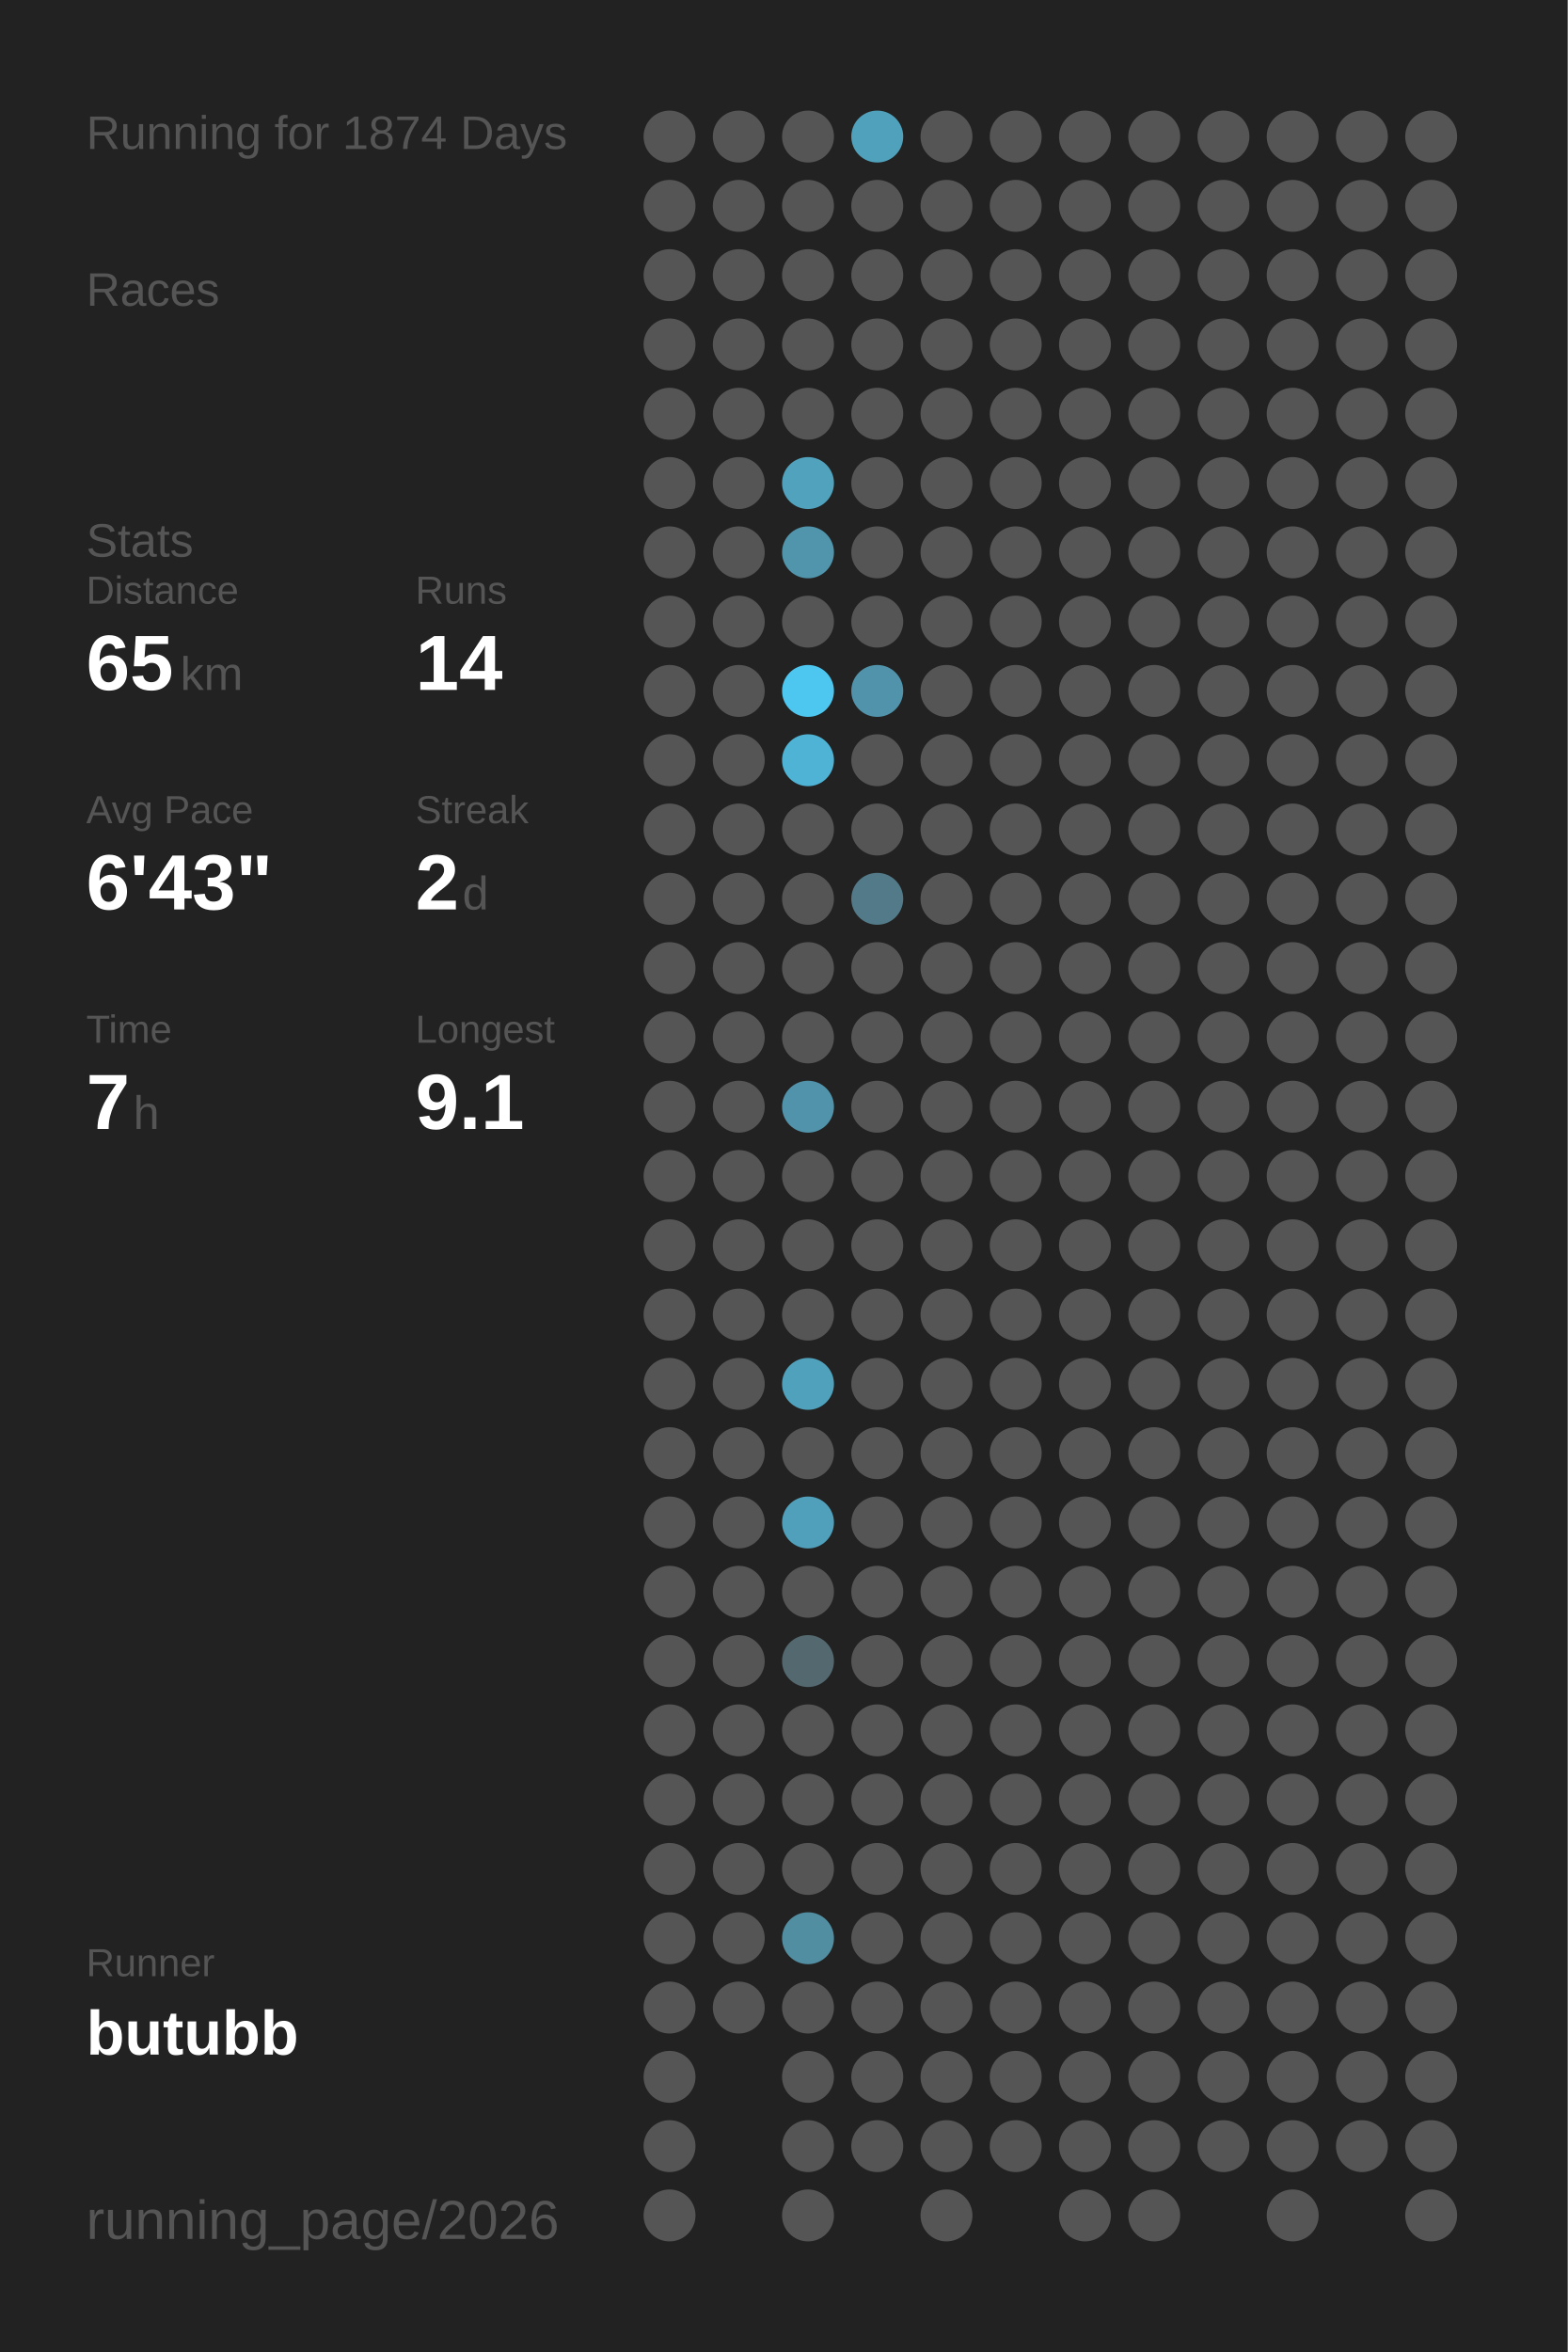
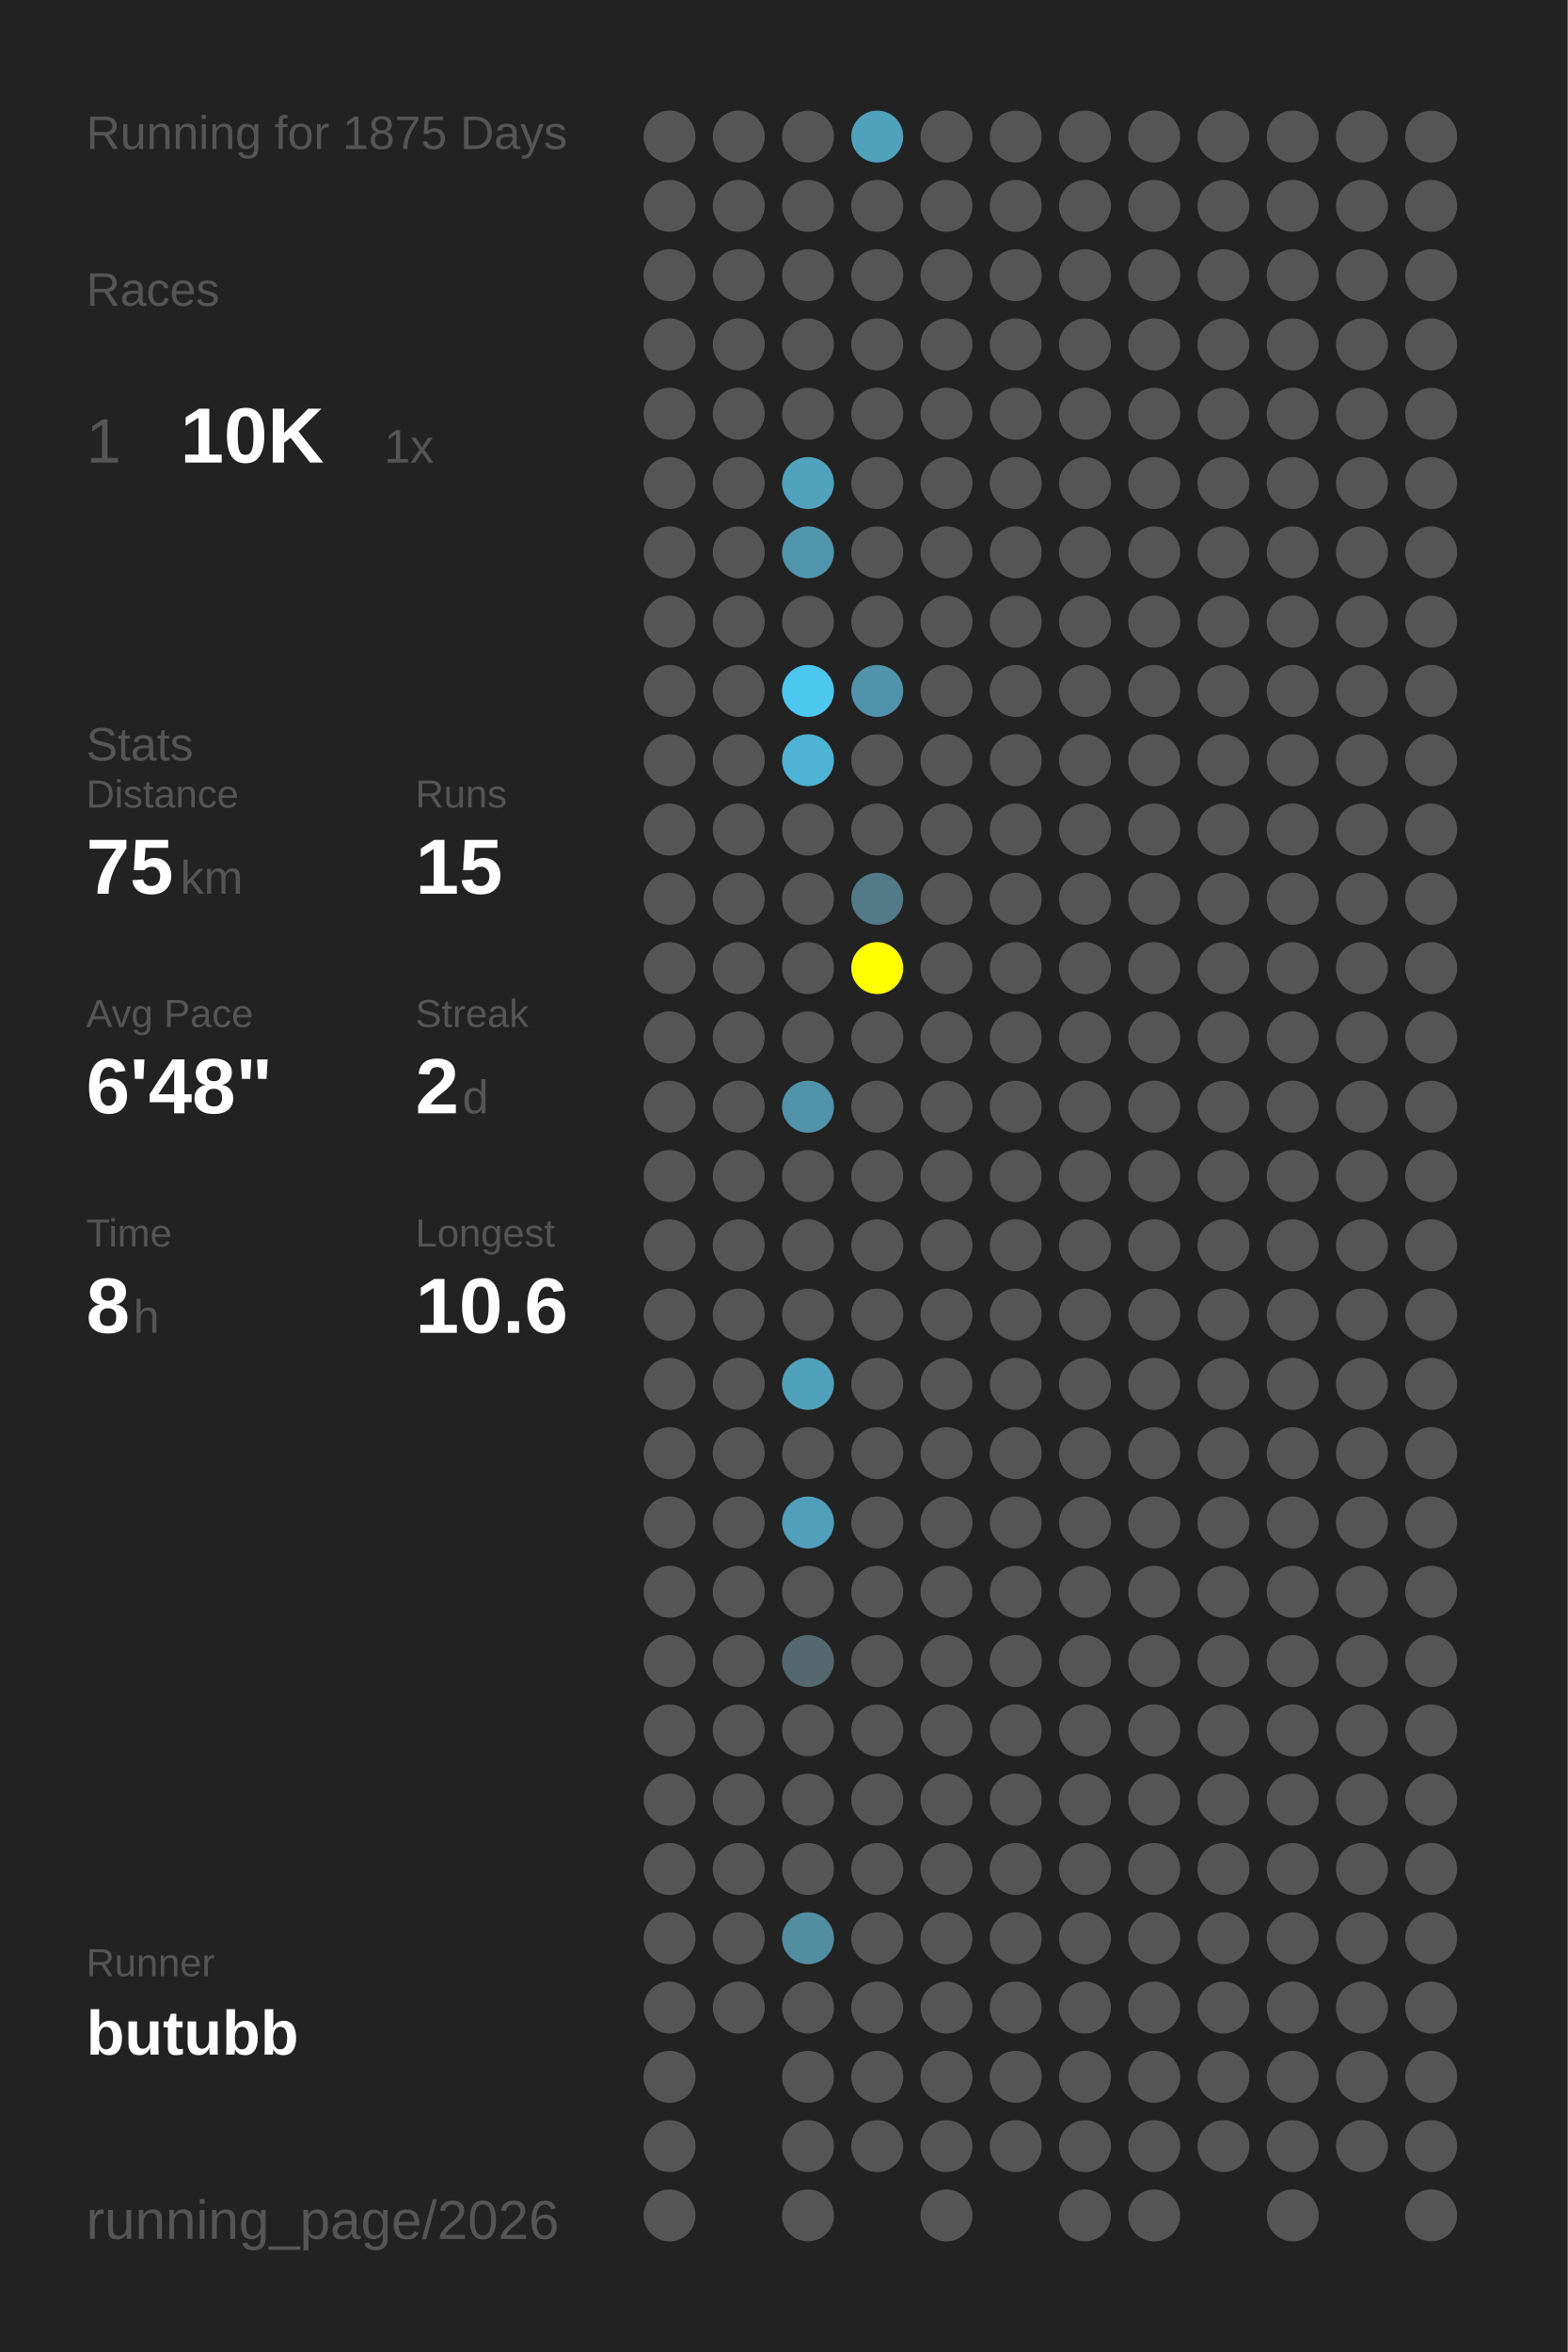
<svg xmlns="http://www.w3.org/2000/svg" baseProfile="full" height="300mm" version="1.1" viewBox="0,0,200,300" width="200mm">
  <defs />
  <rect fill="#222222" height="300" width="200" x="0" y="0" />
-   <text fill="#555555" style="font-size:6px; font-family:Arial;" x="11" y="19">Running for 1874 Days</text>
+   <text fill="#555555" style="font-size:6px; font-family:Arial;" x="11" y="19">Running for 1875 Days</text>
  <text fill="#555555" style="font-size:6px; font-family:Arial;" x="11" y="39">Races</text>
-   <text fill="#555555" style="font-size:6px; font-family:Arial;" x="11" y="71">Stats</text>
-   <text fill="#555555" style="font-size:5px; font-family:Arial;" x="11" y="77">Distance</text>
-   <text fill="#FFFFFF" style="font-size:10px; font-family:Arial; font-weight:bold;" x="11" y="88">65</text>
-   <text fill="#555555" style="font-size:6px; font-family:Arial;" x="23" y="88">km</text>
-   <text fill="#555555" style="font-size:5px; font-family:Arial;" x="53" y="77">Runs</text>
-   <text fill="#FFFFFF" style="font-size:10px; font-family:Arial; font-weight:bold;" x="53" y="88">14</text>
-   <text fill="#555555" style="font-size:5px; font-family:Arial;" x="11" y="105">Avg Pace</text>
-   <text fill="#FFFFFF" style="font-size:10px; font-family:Arial; font-weight:bold;" x="11" y="116">6'43"</text>
-   <text fill="#555555" style="font-size:5px; font-family:Arial;" x="53" y="105">Streak</text>
-   <text fill="#FFFFFF" style="font-size:10px; font-family:Arial; font-weight:bold;" x="53" y="116">2</text>
-   <text fill="#555555" style="font-size:6px; font-family:Arial;" x="59" y="116">d</text>
-   <text fill="#555555" style="font-size:5px; font-family:Arial;" x="11" y="133">Time</text>
-   <text fill="#FFFFFF" style="font-size:10px; font-family:Arial; font-weight:bold;" x="11" y="144">7</text>
-   <text fill="#555555" style="font-size:6px; font-family:Arial;" x="17" y="144">h</text>
-   <text fill="#555555" style="font-size:5px; font-family:Arial;" x="53" y="133">Longest</text>
-   <text fill="#FFFFFF" style="font-size:10px; font-family:Arial; font-weight:bold;" x="53" y="144">9.1</text>
+   <text fill="#555555" style="font-size:8px; font-family:Arial;" x="11" y="59">1</text>
+   <text fill="#FFFFFF" style="font-size:10px; font-family:Arial; font-weight:bold;" x="23" y="59">10K</text>
+   <text fill="#555555" style="font-size:6px; font-family:Arial;" x="49" y="59">1x</text>
+   <text fill="#555555" style="font-size:6px; font-family:Arial;" x="11" y="97">Stats</text>
+   <text fill="#555555" style="font-size:5px; font-family:Arial;" x="11" y="103">Distance</text>
+   <text fill="#FFFFFF" style="font-size:10px; font-family:Arial; font-weight:bold;" x="11" y="114">75</text>
+   <text fill="#555555" style="font-size:6px; font-family:Arial;" x="23" y="114">km</text>
+   <text fill="#555555" style="font-size:5px; font-family:Arial;" x="53" y="103">Runs</text>
+   <text fill="#FFFFFF" style="font-size:10px; font-family:Arial; font-weight:bold;" x="53" y="114">15</text>
+   <text fill="#555555" style="font-size:5px; font-family:Arial;" x="11" y="131">Avg Pace</text>
+   <text fill="#FFFFFF" style="font-size:10px; font-family:Arial; font-weight:bold;" x="11" y="142">6'48"</text>
+   <text fill="#555555" style="font-size:5px; font-family:Arial;" x="53" y="131">Streak</text>
+   <text fill="#FFFFFF" style="font-size:10px; font-family:Arial; font-weight:bold;" x="53" y="142">2</text>
+   <text fill="#555555" style="font-size:6px; font-family:Arial;" x="59" y="142">d</text>
+   <text fill="#555555" style="font-size:5px; font-family:Arial;" x="11" y="159">Time</text>
+   <text fill="#FFFFFF" style="font-size:10px; font-family:Arial; font-weight:bold;" x="11" y="170">8</text>
+   <text fill="#555555" style="font-size:6px; font-family:Arial;" x="17" y="170">h</text>
+   <text fill="#555555" style="font-size:5px; font-family:Arial;" x="53" y="159">Longest</text>
+   <text fill="#FFFFFF" style="font-size:10px; font-family:Arial; font-weight:bold;" x="53" y="170">10.6</text>
  <text fill="#555555" style="font-size:5px; font-family:Arial;" x="11" y="252.065">Runner</text>
  <text fill="#FFFFFF" style="font-size:8px; font-family:Arial; font-weight:bold;" x="11" y="262.065">butubb</text>
  <text fill="#555555" style="font-size:7px; font-family:Arial;" x="11" y="285.581">running_page/2026</text>
  <circle cx="85.417" cy="17.419" fill="#555555" r="3.312" />
  <circle cx="85.417" cy="26.258" fill="#555555" r="3.312" />
  <circle cx="85.417" cy="35.097" fill="#555555" r="3.312" />
  <circle cx="85.417" cy="43.935" fill="#555555" r="3.312" />
  <circle cx="85.417" cy="52.774" fill="#555555" r="3.312" />
  <circle cx="85.417" cy="61.613" fill="#555555" r="3.312" />
  <circle cx="85.417" cy="70.452" fill="#555555" r="3.312" />
  <circle cx="85.417" cy="79.29" fill="#555555" r="3.312" />
  <circle cx="85.417" cy="88.129" fill="#555555" r="3.312" />
  <circle cx="85.417" cy="96.968" fill="#555555" r="3.312" />
  <circle cx="85.417" cy="105.806" fill="#555555" r="3.312" />
  <circle cx="85.417" cy="114.645" fill="#555555" r="3.312" />
  <circle cx="85.417" cy="123.484" fill="#555555" r="3.312" />
  <circle cx="85.417" cy="132.323" fill="#555555" r="3.312" />
  <circle cx="85.417" cy="141.161" fill="#555555" r="3.312" />
  <circle cx="85.417" cy="150" fill="#555555" r="3.312" />
  <circle cx="85.417" cy="158.839" fill="#555555" r="3.312" />
  <circle cx="85.417" cy="167.677" fill="#555555" r="3.312" />
  <circle cx="85.417" cy="176.516" fill="#555555" r="3.312" />
  <circle cx="85.417" cy="185.355" fill="#555555" r="3.312" />
  <circle cx="85.417" cy="194.194" fill="#555555" r="3.312" />
  <circle cx="85.417" cy="203.032" fill="#555555" r="3.312" />
  <circle cx="85.417" cy="211.871" fill="#555555" r="3.312" />
  <circle cx="85.417" cy="220.71" fill="#555555" r="3.312" />
  <circle cx="85.417" cy="229.548" fill="#555555" r="3.312" />
  <circle cx="85.417" cy="238.387" fill="#555555" r="3.312" />
  <circle cx="85.417" cy="247.226" fill="#555555" r="3.312" />
  <circle cx="85.417" cy="256.065" fill="#555555" r="3.312" />
  <circle cx="85.417" cy="264.903" fill="#555555" r="3.312" />
  <circle cx="85.417" cy="273.742" fill="#555555" r="3.312" />
  <circle cx="85.417" cy="282.581" fill="#555555" r="3.312" />
  <circle cx="94.25" cy="17.419" fill="#555555" r="3.312" />
  <circle cx="94.25" cy="26.258" fill="#555555" r="3.312" />
  <circle cx="94.25" cy="35.097" fill="#555555" r="3.312" />
  <circle cx="94.25" cy="43.935" fill="#555555" r="3.312" />
  <circle cx="94.25" cy="52.774" fill="#555555" r="3.312" />
  <circle cx="94.25" cy="61.613" fill="#555555" r="3.312" />
  <circle cx="94.25" cy="70.452" fill="#555555" r="3.312" />
  <circle cx="94.25" cy="79.29" fill="#555555" r="3.312" />
  <circle cx="94.25" cy="88.129" fill="#555555" r="3.312" />
  <circle cx="94.25" cy="96.968" fill="#555555" r="3.312" />
  <circle cx="94.25" cy="105.806" fill="#555555" r="3.312" />
  <circle cx="94.25" cy="114.645" fill="#555555" r="3.312" />
  <circle cx="94.25" cy="123.484" fill="#555555" r="3.312" />
  <circle cx="94.25" cy="132.323" fill="#555555" r="3.312" />
  <circle cx="94.25" cy="141.161" fill="#555555" r="3.312" />
  <circle cx="94.25" cy="150" fill="#555555" r="3.312" />
  <circle cx="94.25" cy="158.839" fill="#555555" r="3.312" />
  <circle cx="94.25" cy="167.677" fill="#555555" r="3.312" />
  <circle cx="94.25" cy="176.516" fill="#555555" r="3.312" />
  <circle cx="94.25" cy="185.355" fill="#555555" r="3.312" />
  <circle cx="94.25" cy="194.194" fill="#555555" r="3.312" />
  <circle cx="94.25" cy="203.032" fill="#555555" r="3.312" />
  <circle cx="94.25" cy="211.871" fill="#555555" r="3.312" />
  <circle cx="94.25" cy="220.71" fill="#555555" r="3.312" />
  <circle cx="94.25" cy="229.548" fill="#555555" r="3.312" />
  <circle cx="94.25" cy="238.387" fill="#555555" r="3.312" />
  <circle cx="94.25" cy="247.226" fill="#555555" r="3.312" />
  <circle cx="94.25" cy="256.065" fill="#555555" r="3.312" />
  <circle cx="103.083" cy="17.419" fill="#555555" r="3.312" />
  <circle cx="103.083" cy="26.258" fill="#555555" r="3.312" />
  <circle cx="103.083" cy="35.097" fill="#555555" r="3.312" />
  <circle cx="103.083" cy="43.935" fill="#555555" r="3.312" />
  <circle cx="103.083" cy="52.774" fill="#555555" r="3.312" />
  <circle cx="103.083" cy="61.613" fill="#50a2bd" r="3.312" />
  <circle cx="103.083" cy="70.452" fill="#5095ac" r="3.312" />
  <circle cx="103.083" cy="79.29" fill="#555555" r="3.312" />
  <circle cx="103.083" cy="88.129" fill="#4dc7f0" r="3.312" />
  <circle cx="103.083" cy="96.968" fill="#4eb3d5" r="3.312" />
  <circle cx="103.083" cy="105.806" fill="#555555" r="3.312" />
  <circle cx="103.083" cy="114.645" fill="#555555" r="3.312" />
  <circle cx="103.083" cy="123.484" fill="#555555" r="3.312" />
  <circle cx="103.083" cy="132.323" fill="#555555" r="3.312" />
  <circle cx="103.083" cy="141.161" fill="#5093aa" r="3.312" />
  <circle cx="103.083" cy="150" fill="#555555" r="3.312" />
  <circle cx="103.083" cy="158.839" fill="#555555" r="3.312" />
  <circle cx="103.083" cy="167.677" fill="#555555" r="3.312" />
  <circle cx="103.083" cy="176.516" fill="#50a1bc" r="3.312" />
  <circle cx="103.083" cy="185.355" fill="#555555" r="3.312" />
  <circle cx="103.083" cy="194.194" fill="#50a0bb" r="3.312" />
  <circle cx="103.083" cy="203.032" fill="#555555" r="3.312" />
  <circle cx="103.083" cy="211.871" fill="#53686f" r="3.312" />
  <circle cx="103.083" cy="220.71" fill="#555555" r="3.312" />
  <circle cx="103.083" cy="229.548" fill="#555555" r="3.312" />
  <circle cx="103.083" cy="238.387" fill="#555555" r="3.312" />
  <circle cx="103.083" cy="247.226" fill="#518ea2" r="3.312" />
  <circle cx="103.083" cy="256.065" fill="#555555" r="3.312" />
  <circle cx="103.083" cy="264.903" fill="#555555" r="3.312" />
  <circle cx="103.083" cy="273.742" fill="#555555" r="3.312" />
  <circle cx="103.083" cy="282.581" fill="#555555" r="3.312" />
  <circle cx="111.917" cy="17.419" fill="#50a1bc" r="3.312" />
  <circle cx="111.917" cy="26.258" fill="#555555" r="3.312" />
  <circle cx="111.917" cy="35.097" fill="#555555" r="3.312" />
  <circle cx="111.917" cy="43.935" fill="#555555" r="3.312" />
  <circle cx="111.917" cy="52.774" fill="#555555" r="3.312" />
  <circle cx="111.917" cy="61.613" fill="#555555" r="3.312" />
  <circle cx="111.917" cy="70.452" fill="#555555" r="3.312" />
  <circle cx="111.917" cy="79.29" fill="#555555" r="3.312" />
  <circle cx="111.917" cy="88.129" fill="#5093aa" r="3.312" />
  <circle cx="111.917" cy="96.968" fill="#555555" r="3.312" />
  <circle cx="111.917" cy="105.806" fill="#555555" r="3.312" />
  <circle cx="111.917" cy="114.645" fill="#527a88" r="3.312" />
-   <circle cx="111.917" cy="123.484" fill="#555555" r="3.312" />
+   <circle cx="111.917" cy="123.484" fill="#FFFF00" r="3.312" />
  <circle cx="111.917" cy="132.323" fill="#555555" r="3.312" />
  <circle cx="111.917" cy="141.161" fill="#555555" r="3.312" />
  <circle cx="111.917" cy="150" fill="#555555" r="3.312" />
  <circle cx="111.917" cy="158.839" fill="#555555" r="3.312" />
  <circle cx="111.917" cy="167.677" fill="#555555" r="3.312" />
  <circle cx="111.917" cy="176.516" fill="#555555" r="3.312" />
  <circle cx="111.917" cy="185.355" fill="#555555" r="3.312" />
  <circle cx="111.917" cy="194.194" fill="#555555" r="3.312" />
  <circle cx="111.917" cy="203.032" fill="#555555" r="3.312" />
  <circle cx="111.917" cy="211.871" fill="#555555" r="3.312" />
  <circle cx="111.917" cy="220.71" fill="#555555" r="3.312" />
  <circle cx="111.917" cy="229.548" fill="#555555" r="3.312" />
  <circle cx="111.917" cy="238.387" fill="#555555" r="3.312" />
  <circle cx="111.917" cy="247.226" fill="#555555" r="3.312" />
  <circle cx="111.917" cy="256.065" fill="#555555" r="3.312" />
  <circle cx="111.917" cy="264.903" fill="#555555" r="3.312" />
  <circle cx="111.917" cy="273.742" fill="#555555" r="3.312" />
  <circle cx="120.75" cy="17.419" fill="#555555" r="3.312" />
  <circle cx="120.75" cy="26.258" fill="#555555" r="3.312" />
  <circle cx="120.75" cy="35.097" fill="#555555" r="3.312" />
  <circle cx="120.75" cy="43.935" fill="#555555" r="3.312" />
  <circle cx="120.75" cy="52.774" fill="#555555" r="3.312" />
  <circle cx="120.75" cy="61.613" fill="#555555" r="3.312" />
  <circle cx="120.75" cy="70.452" fill="#555555" r="3.312" />
  <circle cx="120.75" cy="79.29" fill="#555555" r="3.312" />
  <circle cx="120.75" cy="88.129" fill="#555555" r="3.312" />
  <circle cx="120.75" cy="96.968" fill="#555555" r="3.312" />
  <circle cx="120.75" cy="105.806" fill="#555555" r="3.312" />
  <circle cx="120.75" cy="114.645" fill="#555555" r="3.312" />
  <circle cx="120.75" cy="123.484" fill="#555555" r="3.312" />
  <circle cx="120.75" cy="132.323" fill="#555555" r="3.312" />
  <circle cx="120.75" cy="141.161" fill="#555555" r="3.312" />
  <circle cx="120.75" cy="150" fill="#555555" r="3.312" />
  <circle cx="120.75" cy="158.839" fill="#555555" r="3.312" />
  <circle cx="120.75" cy="167.677" fill="#555555" r="3.312" />
  <circle cx="120.75" cy="176.516" fill="#555555" r="3.312" />
  <circle cx="120.75" cy="185.355" fill="#555555" r="3.312" />
  <circle cx="120.75" cy="194.194" fill="#555555" r="3.312" />
  <circle cx="120.75" cy="203.032" fill="#555555" r="3.312" />
  <circle cx="120.75" cy="211.871" fill="#555555" r="3.312" />
  <circle cx="120.75" cy="220.71" fill="#555555" r="3.312" />
  <circle cx="120.75" cy="229.548" fill="#555555" r="3.312" />
  <circle cx="120.75" cy="238.387" fill="#555555" r="3.312" />
  <circle cx="120.75" cy="247.226" fill="#555555" r="3.312" />
  <circle cx="120.75" cy="256.065" fill="#555555" r="3.312" />
  <circle cx="120.75" cy="264.903" fill="#555555" r="3.312" />
  <circle cx="120.75" cy="273.742" fill="#555555" r="3.312" />
  <circle cx="120.75" cy="282.581" fill="#555555" r="3.312" />
  <circle cx="129.583" cy="17.419" fill="#555555" r="3.312" />
  <circle cx="129.583" cy="26.258" fill="#555555" r="3.312" />
  <circle cx="129.583" cy="35.097" fill="#555555" r="3.312" />
  <circle cx="129.583" cy="43.935" fill="#555555" r="3.312" />
  <circle cx="129.583" cy="52.774" fill="#555555" r="3.312" />
  <circle cx="129.583" cy="61.613" fill="#555555" r="3.312" />
  <circle cx="129.583" cy="70.452" fill="#555555" r="3.312" />
  <circle cx="129.583" cy="79.29" fill="#555555" r="3.312" />
  <circle cx="129.583" cy="88.129" fill="#555555" r="3.312" />
  <circle cx="129.583" cy="96.968" fill="#555555" r="3.312" />
  <circle cx="129.583" cy="105.806" fill="#555555" r="3.312" />
  <circle cx="129.583" cy="114.645" fill="#555555" r="3.312" />
  <circle cx="129.583" cy="123.484" fill="#555555" r="3.312" />
  <circle cx="129.583" cy="132.323" fill="#555555" r="3.312" />
  <circle cx="129.583" cy="141.161" fill="#555555" r="3.312" />
  <circle cx="129.583" cy="150" fill="#555555" r="3.312" />
  <circle cx="129.583" cy="158.839" fill="#555555" r="3.312" />
  <circle cx="129.583" cy="167.677" fill="#555555" r="3.312" />
  <circle cx="129.583" cy="176.516" fill="#555555" r="3.312" />
  <circle cx="129.583" cy="185.355" fill="#555555" r="3.312" />
  <circle cx="129.583" cy="194.194" fill="#555555" r="3.312" />
  <circle cx="129.583" cy="203.032" fill="#555555" r="3.312" />
  <circle cx="129.583" cy="211.871" fill="#555555" r="3.312" />
  <circle cx="129.583" cy="220.71" fill="#555555" r="3.312" />
  <circle cx="129.583" cy="229.548" fill="#555555" r="3.312" />
  <circle cx="129.583" cy="238.387" fill="#555555" r="3.312" />
  <circle cx="129.583" cy="247.226" fill="#555555" r="3.312" />
  <circle cx="129.583" cy="256.065" fill="#555555" r="3.312" />
  <circle cx="129.583" cy="264.903" fill="#555555" r="3.312" />
  <circle cx="129.583" cy="273.742" fill="#555555" r="3.312" />
  <circle cx="138.417" cy="17.419" fill="#555555" r="3.312" />
  <circle cx="138.417" cy="26.258" fill="#555555" r="3.312" />
  <circle cx="138.417" cy="35.097" fill="#555555" r="3.312" />
  <circle cx="138.417" cy="43.935" fill="#555555" r="3.312" />
  <circle cx="138.417" cy="52.774" fill="#555555" r="3.312" />
  <circle cx="138.417" cy="61.613" fill="#555555" r="3.312" />
  <circle cx="138.417" cy="70.452" fill="#555555" r="3.312" />
  <circle cx="138.417" cy="79.29" fill="#555555" r="3.312" />
  <circle cx="138.417" cy="88.129" fill="#555555" r="3.312" />
  <circle cx="138.417" cy="96.968" fill="#555555" r="3.312" />
  <circle cx="138.417" cy="105.806" fill="#555555" r="3.312" />
  <circle cx="138.417" cy="114.645" fill="#555555" r="3.312" />
  <circle cx="138.417" cy="123.484" fill="#555555" r="3.312" />
  <circle cx="138.417" cy="132.323" fill="#555555" r="3.312" />
  <circle cx="138.417" cy="141.161" fill="#555555" r="3.312" />
  <circle cx="138.417" cy="150" fill="#555555" r="3.312" />
  <circle cx="138.417" cy="158.839" fill="#555555" r="3.312" />
  <circle cx="138.417" cy="167.677" fill="#555555" r="3.312" />
  <circle cx="138.417" cy="176.516" fill="#555555" r="3.312" />
  <circle cx="138.417" cy="185.355" fill="#555555" r="3.312" />
  <circle cx="138.417" cy="194.194" fill="#555555" r="3.312" />
  <circle cx="138.417" cy="203.032" fill="#555555" r="3.312" />
  <circle cx="138.417" cy="211.871" fill="#555555" r="3.312" />
  <circle cx="138.417" cy="220.71" fill="#555555" r="3.312" />
  <circle cx="138.417" cy="229.548" fill="#555555" r="3.312" />
  <circle cx="138.417" cy="238.387" fill="#555555" r="3.312" />
  <circle cx="138.417" cy="247.226" fill="#555555" r="3.312" />
  <circle cx="138.417" cy="256.065" fill="#555555" r="3.312" />
  <circle cx="138.417" cy="264.903" fill="#555555" r="3.312" />
  <circle cx="138.417" cy="273.742" fill="#555555" r="3.312" />
  <circle cx="138.417" cy="282.581" fill="#555555" r="3.312" />
  <circle cx="147.25" cy="17.419" fill="#555555" r="3.312" />
  <circle cx="147.25" cy="26.258" fill="#555555" r="3.312" />
  <circle cx="147.25" cy="35.097" fill="#555555" r="3.312" />
  <circle cx="147.25" cy="43.935" fill="#555555" r="3.312" />
  <circle cx="147.25" cy="52.774" fill="#555555" r="3.312" />
  <circle cx="147.25" cy="61.613" fill="#555555" r="3.312" />
  <circle cx="147.25" cy="70.452" fill="#555555" r="3.312" />
  <circle cx="147.25" cy="79.29" fill="#555555" r="3.312" />
  <circle cx="147.25" cy="88.129" fill="#555555" r="3.312" />
  <circle cx="147.25" cy="96.968" fill="#555555" r="3.312" />
  <circle cx="147.25" cy="105.806" fill="#555555" r="3.312" />
  <circle cx="147.25" cy="114.645" fill="#555555" r="3.312" />
  <circle cx="147.25" cy="123.484" fill="#555555" r="3.312" />
  <circle cx="147.25" cy="132.323" fill="#555555" r="3.312" />
  <circle cx="147.25" cy="141.161" fill="#555555" r="3.312" />
  <circle cx="147.25" cy="150" fill="#555555" r="3.312" />
  <circle cx="147.25" cy="158.839" fill="#555555" r="3.312" />
  <circle cx="147.25" cy="167.677" fill="#555555" r="3.312" />
  <circle cx="147.25" cy="176.516" fill="#555555" r="3.312" />
  <circle cx="147.25" cy="185.355" fill="#555555" r="3.312" />
  <circle cx="147.25" cy="194.194" fill="#555555" r="3.312" />
  <circle cx="147.25" cy="203.032" fill="#555555" r="3.312" />
  <circle cx="147.25" cy="211.871" fill="#555555" r="3.312" />
  <circle cx="147.25" cy="220.71" fill="#555555" r="3.312" />
  <circle cx="147.25" cy="229.548" fill="#555555" r="3.312" />
  <circle cx="147.25" cy="238.387" fill="#555555" r="3.312" />
  <circle cx="147.25" cy="247.226" fill="#555555" r="3.312" />
  <circle cx="147.25" cy="256.065" fill="#555555" r="3.312" />
  <circle cx="147.25" cy="264.903" fill="#555555" r="3.312" />
  <circle cx="147.25" cy="273.742" fill="#555555" r="3.312" />
  <circle cx="147.25" cy="282.581" fill="#555555" r="3.312" />
  <circle cx="156.083" cy="17.419" fill="#555555" r="3.312" />
  <circle cx="156.083" cy="26.258" fill="#555555" r="3.312" />
  <circle cx="156.083" cy="35.097" fill="#555555" r="3.312" />
  <circle cx="156.083" cy="43.935" fill="#555555" r="3.312" />
  <circle cx="156.083" cy="52.774" fill="#555555" r="3.312" />
  <circle cx="156.083" cy="61.613" fill="#555555" r="3.312" />
  <circle cx="156.083" cy="70.452" fill="#555555" r="3.312" />
  <circle cx="156.083" cy="79.29" fill="#555555" r="3.312" />
  <circle cx="156.083" cy="88.129" fill="#555555" r="3.312" />
  <circle cx="156.083" cy="96.968" fill="#555555" r="3.312" />
  <circle cx="156.083" cy="105.806" fill="#555555" r="3.312" />
  <circle cx="156.083" cy="114.645" fill="#555555" r="3.312" />
  <circle cx="156.083" cy="123.484" fill="#555555" r="3.312" />
  <circle cx="156.083" cy="132.323" fill="#555555" r="3.312" />
  <circle cx="156.083" cy="141.161" fill="#555555" r="3.312" />
  <circle cx="156.083" cy="150" fill="#555555" r="3.312" />
  <circle cx="156.083" cy="158.839" fill="#555555" r="3.312" />
  <circle cx="156.083" cy="167.677" fill="#555555" r="3.312" />
  <circle cx="156.083" cy="176.516" fill="#555555" r="3.312" />
  <circle cx="156.083" cy="185.355" fill="#555555" r="3.312" />
  <circle cx="156.083" cy="194.194" fill="#555555" r="3.312" />
  <circle cx="156.083" cy="203.032" fill="#555555" r="3.312" />
  <circle cx="156.083" cy="211.871" fill="#555555" r="3.312" />
  <circle cx="156.083" cy="220.71" fill="#555555" r="3.312" />
  <circle cx="156.083" cy="229.548" fill="#555555" r="3.312" />
  <circle cx="156.083" cy="238.387" fill="#555555" r="3.312" />
  <circle cx="156.083" cy="247.226" fill="#555555" r="3.312" />
  <circle cx="156.083" cy="256.065" fill="#555555" r="3.312" />
  <circle cx="156.083" cy="264.903" fill="#555555" r="3.312" />
  <circle cx="156.083" cy="273.742" fill="#555555" r="3.312" />
  <circle cx="164.917" cy="17.419" fill="#555555" r="3.312" />
  <circle cx="164.917" cy="26.258" fill="#555555" r="3.312" />
  <circle cx="164.917" cy="35.097" fill="#555555" r="3.312" />
  <circle cx="164.917" cy="43.935" fill="#555555" r="3.312" />
  <circle cx="164.917" cy="52.774" fill="#555555" r="3.312" />
  <circle cx="164.917" cy="61.613" fill="#555555" r="3.312" />
  <circle cx="164.917" cy="70.452" fill="#555555" r="3.312" />
  <circle cx="164.917" cy="79.29" fill="#555555" r="3.312" />
  <circle cx="164.917" cy="88.129" fill="#555555" r="3.312" />
  <circle cx="164.917" cy="96.968" fill="#555555" r="3.312" />
  <circle cx="164.917" cy="105.806" fill="#555555" r="3.312" />
  <circle cx="164.917" cy="114.645" fill="#555555" r="3.312" />
  <circle cx="164.917" cy="123.484" fill="#555555" r="3.312" />
  <circle cx="164.917" cy="132.323" fill="#555555" r="3.312" />
  <circle cx="164.917" cy="141.161" fill="#555555" r="3.312" />
  <circle cx="164.917" cy="150" fill="#555555" r="3.312" />
  <circle cx="164.917" cy="158.839" fill="#555555" r="3.312" />
  <circle cx="164.917" cy="167.677" fill="#555555" r="3.312" />
  <circle cx="164.917" cy="176.516" fill="#555555" r="3.312" />
  <circle cx="164.917" cy="185.355" fill="#555555" r="3.312" />
  <circle cx="164.917" cy="194.194" fill="#555555" r="3.312" />
  <circle cx="164.917" cy="203.032" fill="#555555" r="3.312" />
  <circle cx="164.917" cy="211.871" fill="#555555" r="3.312" />
  <circle cx="164.917" cy="220.71" fill="#555555" r="3.312" />
  <circle cx="164.917" cy="229.548" fill="#555555" r="3.312" />
  <circle cx="164.917" cy="238.387" fill="#555555" r="3.312" />
  <circle cx="164.917" cy="247.226" fill="#555555" r="3.312" />
  <circle cx="164.917" cy="256.065" fill="#555555" r="3.312" />
  <circle cx="164.917" cy="264.903" fill="#555555" r="3.312" />
  <circle cx="164.917" cy="273.742" fill="#555555" r="3.312" />
  <circle cx="164.917" cy="282.581" fill="#555555" r="3.312" />
  <circle cx="173.75" cy="17.419" fill="#555555" r="3.312" />
  <circle cx="173.75" cy="26.258" fill="#555555" r="3.312" />
  <circle cx="173.75" cy="35.097" fill="#555555" r="3.312" />
  <circle cx="173.75" cy="43.935" fill="#555555" r="3.312" />
  <circle cx="173.75" cy="52.774" fill="#555555" r="3.312" />
  <circle cx="173.75" cy="61.613" fill="#555555" r="3.312" />
  <circle cx="173.75" cy="70.452" fill="#555555" r="3.312" />
  <circle cx="173.75" cy="79.29" fill="#555555" r="3.312" />
  <circle cx="173.75" cy="88.129" fill="#555555" r="3.312" />
  <circle cx="173.75" cy="96.968" fill="#555555" r="3.312" />
  <circle cx="173.75" cy="105.806" fill="#555555" r="3.312" />
  <circle cx="173.75" cy="114.645" fill="#555555" r="3.312" />
  <circle cx="173.75" cy="123.484" fill="#555555" r="3.312" />
  <circle cx="173.75" cy="132.323" fill="#555555" r="3.312" />
  <circle cx="173.75" cy="141.161" fill="#555555" r="3.312" />
  <circle cx="173.75" cy="150" fill="#555555" r="3.312" />
  <circle cx="173.75" cy="158.839" fill="#555555" r="3.312" />
  <circle cx="173.75" cy="167.677" fill="#555555" r="3.312" />
  <circle cx="173.75" cy="176.516" fill="#555555" r="3.312" />
  <circle cx="173.75" cy="185.355" fill="#555555" r="3.312" />
  <circle cx="173.75" cy="194.194" fill="#555555" r="3.312" />
  <circle cx="173.75" cy="203.032" fill="#555555" r="3.312" />
  <circle cx="173.75" cy="211.871" fill="#555555" r="3.312" />
  <circle cx="173.75" cy="220.71" fill="#555555" r="3.312" />
  <circle cx="173.75" cy="229.548" fill="#555555" r="3.312" />
  <circle cx="173.75" cy="238.387" fill="#555555" r="3.312" />
  <circle cx="173.75" cy="247.226" fill="#555555" r="3.312" />
  <circle cx="173.75" cy="256.065" fill="#555555" r="3.312" />
  <circle cx="173.75" cy="264.903" fill="#555555" r="3.312" />
  <circle cx="173.75" cy="273.742" fill="#555555" r="3.312" />
  <circle cx="182.583" cy="17.419" fill="#555555" r="3.312" />
  <circle cx="182.583" cy="26.258" fill="#555555" r="3.312" />
  <circle cx="182.583" cy="35.097" fill="#555555" r="3.312" />
  <circle cx="182.583" cy="43.935" fill="#555555" r="3.312" />
  <circle cx="182.583" cy="52.774" fill="#555555" r="3.312" />
  <circle cx="182.583" cy="61.613" fill="#555555" r="3.312" />
  <circle cx="182.583" cy="70.452" fill="#555555" r="3.312" />
  <circle cx="182.583" cy="79.29" fill="#555555" r="3.312" />
  <circle cx="182.583" cy="88.129" fill="#555555" r="3.312" />
  <circle cx="182.583" cy="96.968" fill="#555555" r="3.312" />
  <circle cx="182.583" cy="105.806" fill="#555555" r="3.312" />
  <circle cx="182.583" cy="114.645" fill="#555555" r="3.312" />
  <circle cx="182.583" cy="123.484" fill="#555555" r="3.312" />
  <circle cx="182.583" cy="132.323" fill="#555555" r="3.312" />
  <circle cx="182.583" cy="141.161" fill="#555555" r="3.312" />
  <circle cx="182.583" cy="150" fill="#555555" r="3.312" />
  <circle cx="182.583" cy="158.839" fill="#555555" r="3.312" />
  <circle cx="182.583" cy="167.677" fill="#555555" r="3.312" />
  <circle cx="182.583" cy="176.516" fill="#555555" r="3.312" />
  <circle cx="182.583" cy="185.355" fill="#555555" r="3.312" />
  <circle cx="182.583" cy="194.194" fill="#555555" r="3.312" />
  <circle cx="182.583" cy="203.032" fill="#555555" r="3.312" />
  <circle cx="182.583" cy="211.871" fill="#555555" r="3.312" />
  <circle cx="182.583" cy="220.71" fill="#555555" r="3.312" />
  <circle cx="182.583" cy="229.548" fill="#555555" r="3.312" />
  <circle cx="182.583" cy="238.387" fill="#555555" r="3.312" />
  <circle cx="182.583" cy="247.226" fill="#555555" r="3.312" />
  <circle cx="182.583" cy="256.065" fill="#555555" r="3.312" />
  <circle cx="182.583" cy="264.903" fill="#555555" r="3.312" />
  <circle cx="182.583" cy="273.742" fill="#555555" r="3.312" />
  <circle cx="182.583" cy="282.581" fill="#555555" r="3.312" />
</svg>
